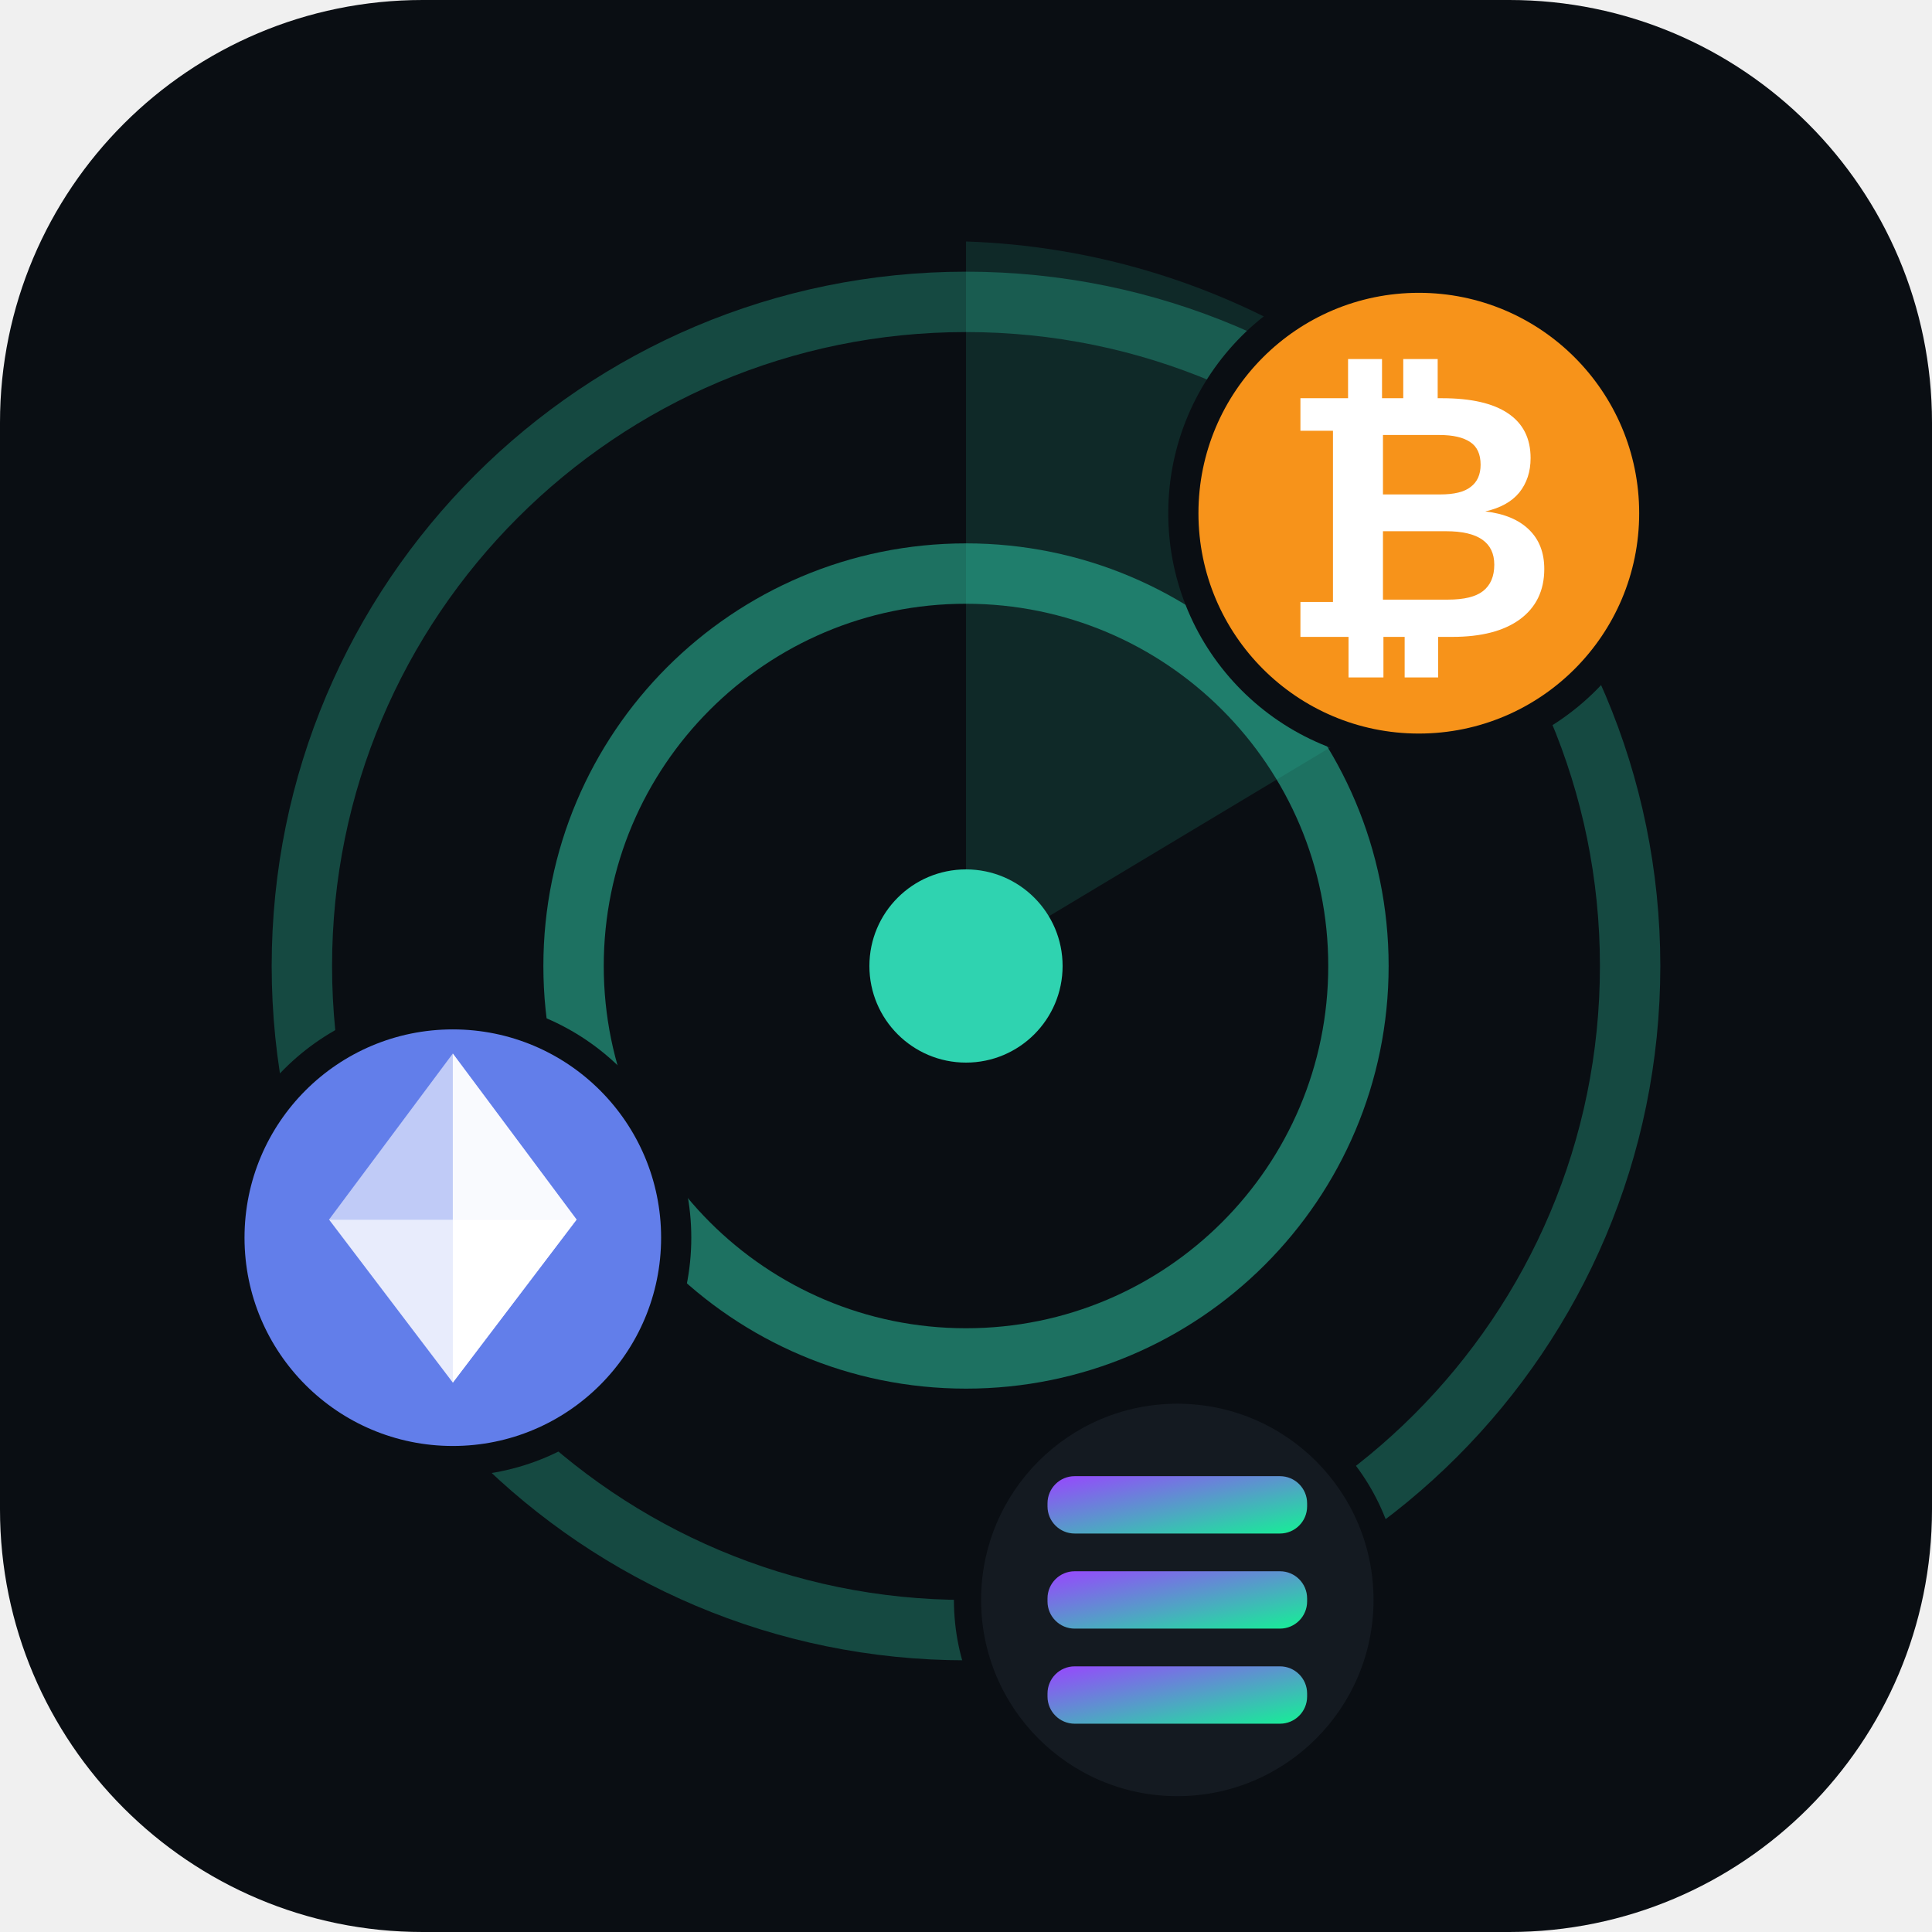
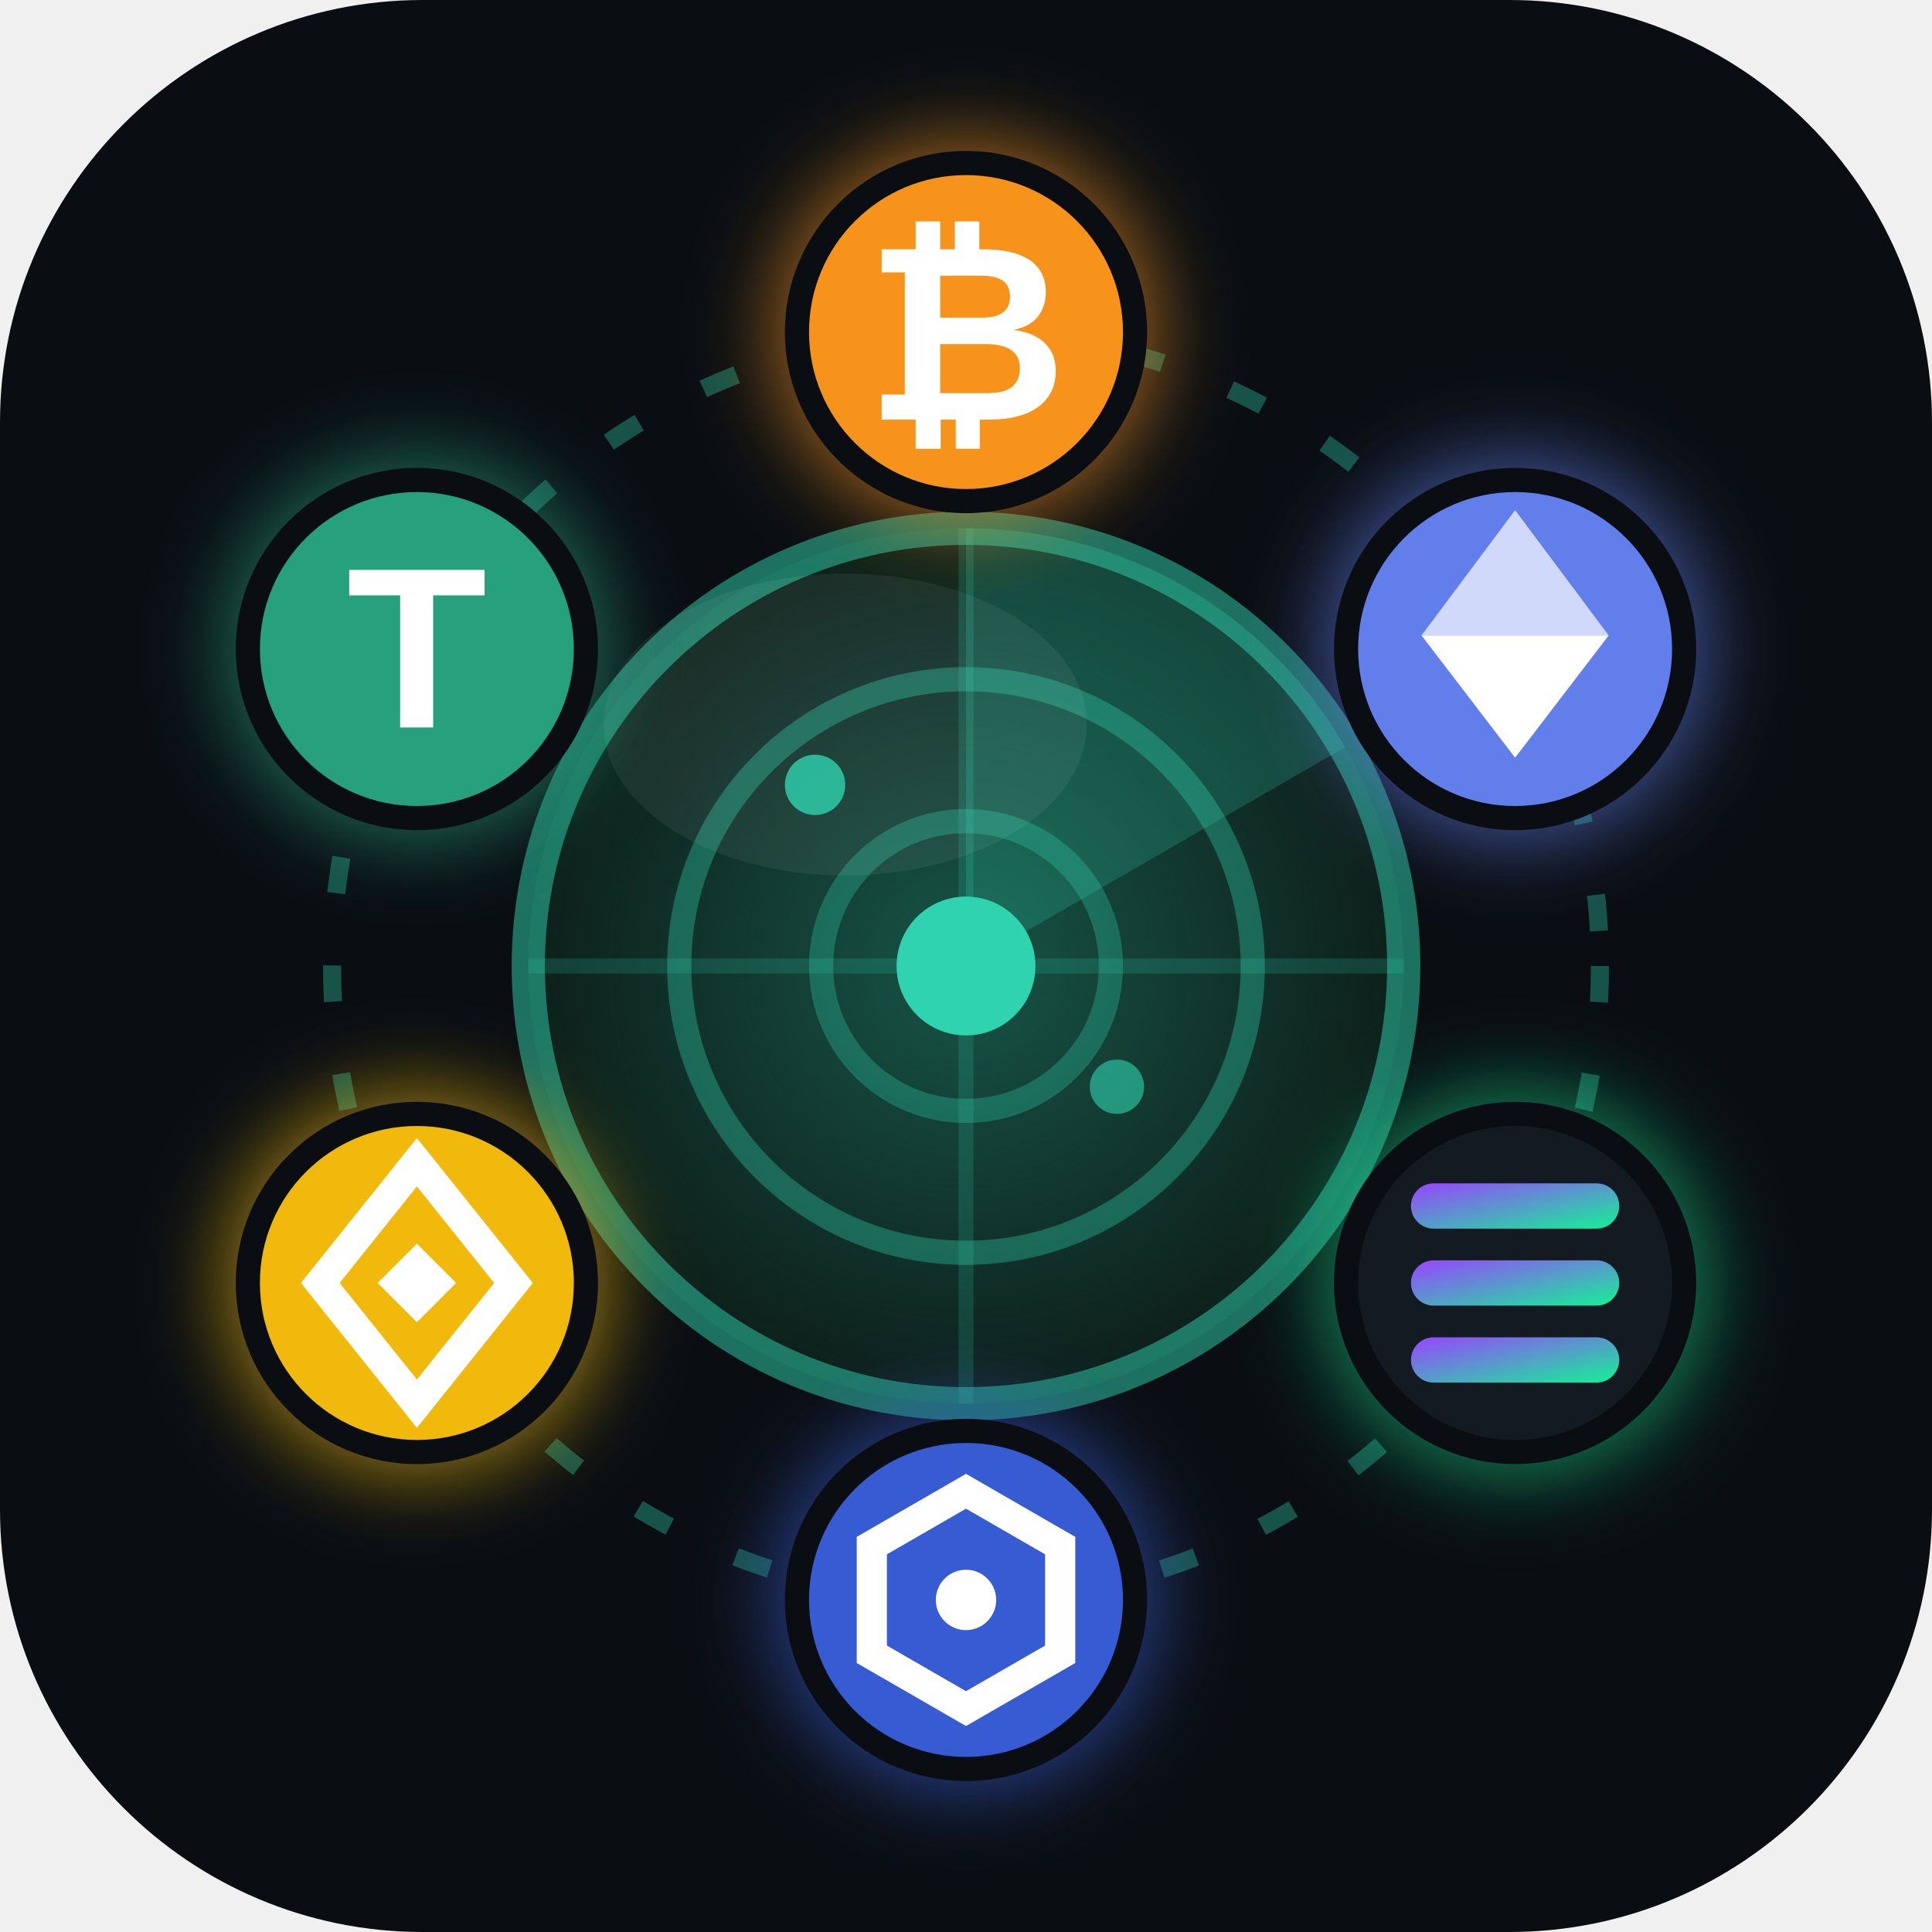
<svg xmlns="http://www.w3.org/2000/svg" viewBox="0 0 64 64">
  <defs>
    <linearGradient id="solanaGrad" x1="0%" y1="0%" x2="100%" y2="100%">
      <stop offset="0%" stop-color="#9945ff" />
      <stop offset="100%" stop-color="#14f195" />
    </linearGradient>
+     <radialGradient id="radarGlow" cx="50%" cy="50%" r="50%">
+       <stop offset="0%" stop-color="#2fd3b0" stop-opacity="0.3" />
+       <stop offset="100%" stop-color="#2fd3b0" stop-opacity="0" />
+     </radialGradient>
+     <filter id="blurGlow" x="-150%" y="-150%" width="400%" height="400%">
+       <feGaussianBlur stdDeviation="1.3" />
+     </filter>
+     <clipPath id="iconClip">
+       <rect width="64" height="64" rx="14" />
+     </clipPath>
  </defs>
  <rect width="64" height="64" rx="14" fill="#0a0e13" />
-   <path d="M32 32 L32 8 A24 24 0 0 1 52 20 Z" fill="#2fd3b0" opacity="0.14" />
-   <circle cx="32" cy="32" r="22" fill="none" stroke="#2fd3b0" stroke-width="2" opacity="0.3" />
-   <circle cx="32" cy="32" r="13" fill="none" stroke="#2fd3b0" stroke-width="2" opacity="0.5" />
-   <circle cx="32" cy="32" r="3.2" fill="#2fd3b0" />
-   <g transform="translate(47,17)">
-     <circle r="8.3" fill="#0a0e13" />
-     <circle r="7.3" fill="#f7931a" />
-     <text x="0" y="4.1" font-family="Arial, Helvetica, sans-serif" font-size="11.5" font-weight="700" fill="#fff" text-anchor="middle">₿</text>
-   </g>
-   <g transform="translate(15,41)">
-     <circle r="7.9" fill="#0a0e13" />
-     <circle r="6.9" fill="#627eea" />
-     <polygon points="0,-6.1 4.1,-0.6 0,-0.6 -4.1,-0.6" fill="#fff" opacity="0.6" />
-     <polygon points="0,-6.1 4.1,-0.6 0,-0.6" fill="#fff" opacity="0.9" />
-     <polygon points="0,4.8 4.1,-0.6 0,-0.6 -4.1,-0.6" fill="#fff" opacity="0.85" />
-     <polygon points="0,4.8 4.1,-0.6 0,-0.6" fill="#fff" opacity="1" />
-   </g>
-   <g transform="translate(39,53)">
-     <circle r="7.4" fill="#0a0e13" />
-     <circle r="6.5" fill="#141a21" />
-     <rect x="-4.3" y="-4.1" width="8.6" height="1.9" rx="0.9" fill="url(#solanaGrad)" />
-     <rect x="-4.3" y="-0.95" width="8.6" height="1.9" rx="0.9" fill="url(#solanaGrad)" />
-     <rect x="-4.3" y="2.2" width="8.6" height="1.9" rx="0.9" fill="url(#solanaGrad)" />
+   <g clip-path="url(#iconClip)">
+     <circle cx="32" cy="32" r="21" fill="none" stroke="#2fd3b0" stroke-width="0.6" stroke-dasharray="1.2 2.4" opacity="0.35" />
+     <circle cx="32" cy="32" r="14.5" fill="#0d1f1a" />
+     <circle cx="32" cy="32" r="14.5" fill="url(#radarGlow)" />
+     <path d="M32 32 L32 17.5 A14.5 14.5 0 0 1 44.56 24.75 Z" fill="#2fd3b0" opacity="0.22" />
+     <circle cx="32" cy="32" r="14.5" fill="none" stroke="#2fd3b0" stroke-width="1.1" opacity="0.5" />
+     <circle cx="32" cy="32" r="9.5" fill="none" stroke="#2fd3b0" stroke-width="0.8" opacity="0.35" />
+     <circle cx="32" cy="32" r="4.8" fill="none" stroke="#2fd3b0" stroke-width="0.8" opacity="0.3" />
+     <line x1="17.5" y1="32" x2="46.5" y2="32" stroke="#2fd3b0" stroke-width="0.5" opacity="0.18" />
+     <line x1="32" y1="17.5" x2="32" y2="46.5" stroke="#2fd3b0" stroke-width="0.5" opacity="0.18" />
+     <ellipse cx="28" cy="24" rx="8" ry="5" fill="#ffffff" opacity="0.06" />
+     <circle cx="27" cy="26" r="1" fill="#2fd3b0" opacity="0.8" />
+     <circle cx="37" cy="36" r="0.9" fill="#2fd3b0" opacity="0.6" />
+     <circle cx="32" cy="32" r="2.3" fill="#2fd3b0" />
+     <g transform="translate(32,11)">
+       <circle r="6.4" fill="#f7931a" opacity="0.6" filter="url(#blurGlow)" />
+       <circle r="6.0" fill="#0a0e13" />
+       <circle r="5.2" fill="#f7931a" />
+       <text x="0" y="2.9" font-family="Arial, Helvetica, sans-serif" font-size="8.2" font-weight="700" fill="#fff" text-anchor="middle">₿</text>
+     </g>
+     <g transform="translate(50.19,21.5)">
+       <circle r="6.4" fill="#627eea" opacity="0.6" filter="url(#blurGlow)" />
+       <circle r="6.0" fill="#0a0e13" />
+       <circle r="5.2" fill="#627eea" />
+       <polygon points="0,-4.6 3.1,-0.45 0,-0.45 -3.1,-0.45" fill="#fff" opacity="0.7" />
+       <polygon points="0,3.6 3.1,-0.45 0,-0.45 -3.1,-0.45" fill="#fff" opacity="1" />
+     </g>
+     <g transform="translate(50.19,42.5)">
+       <circle r="6.4" fill="#14f195" opacity="0.5" filter="url(#blurGlow)" />
+       <circle r="6.0" fill="#0a0e13" />
+       <circle r="5.2" fill="#141a21" />
+       <rect x="-3.45" y="-3.3" width="6.9" height="1.5" rx="0.75" fill="url(#solanaGrad)" />
+       <rect x="-3.45" y="-0.75" width="6.9" height="1.5" rx="0.75" fill="url(#solanaGrad)" />
+       <rect x="-3.45" y="1.8" width="6.9" height="1.5" rx="0.75" fill="url(#solanaGrad)" />
+     </g>
+     <g transform="translate(32,53)">
+       <circle r="6.4" fill="#375bd2" opacity="0.6" filter="url(#blurGlow)" />
+       <circle r="6.0" fill="#0a0e13" />
+       <circle r="5.2" fill="#375bd2" />
+       <polygon points="0,-3.6 3.12,-1.8 3.12,1.8 0,3.6 -3.12,1.8 -3.12,-1.8" fill="none" stroke="#fff" stroke-width="1" />
+       <circle r="1" fill="#fff" />
+     </g>
+     <g transform="translate(13.81,42.5)">
+       <circle r="6.4" fill="#f0b90b" opacity="0.6" filter="url(#blurGlow)" />
+       <circle r="6.0" fill="#0a0e13" />
+       <circle r="5.2" fill="#f0b90b" />
+       <polygon points="0,-4 3.2,0 0,4 -3.2,0" fill="none" stroke="#fff" stroke-width="1" />
+       <polygon points="0,-1.3 1.3,0 0,1.3 -1.3,0" fill="#fff" />
+     </g>
+     <g transform="translate(13.81,21.5)">
+       <circle r="6.4" fill="#26a17b" opacity="0.6" filter="url(#blurGlow)" />
+       <circle r="6.0" fill="#0a0e13" />
+       <circle r="5.2" fill="#26a17b" />
+       <text x="0" y="2.6" font-family="Arial, Helvetica, sans-serif" font-size="7.6" font-weight="700" fill="#fff" text-anchor="middle">T</text>
+     </g>
  </g>
</svg>
